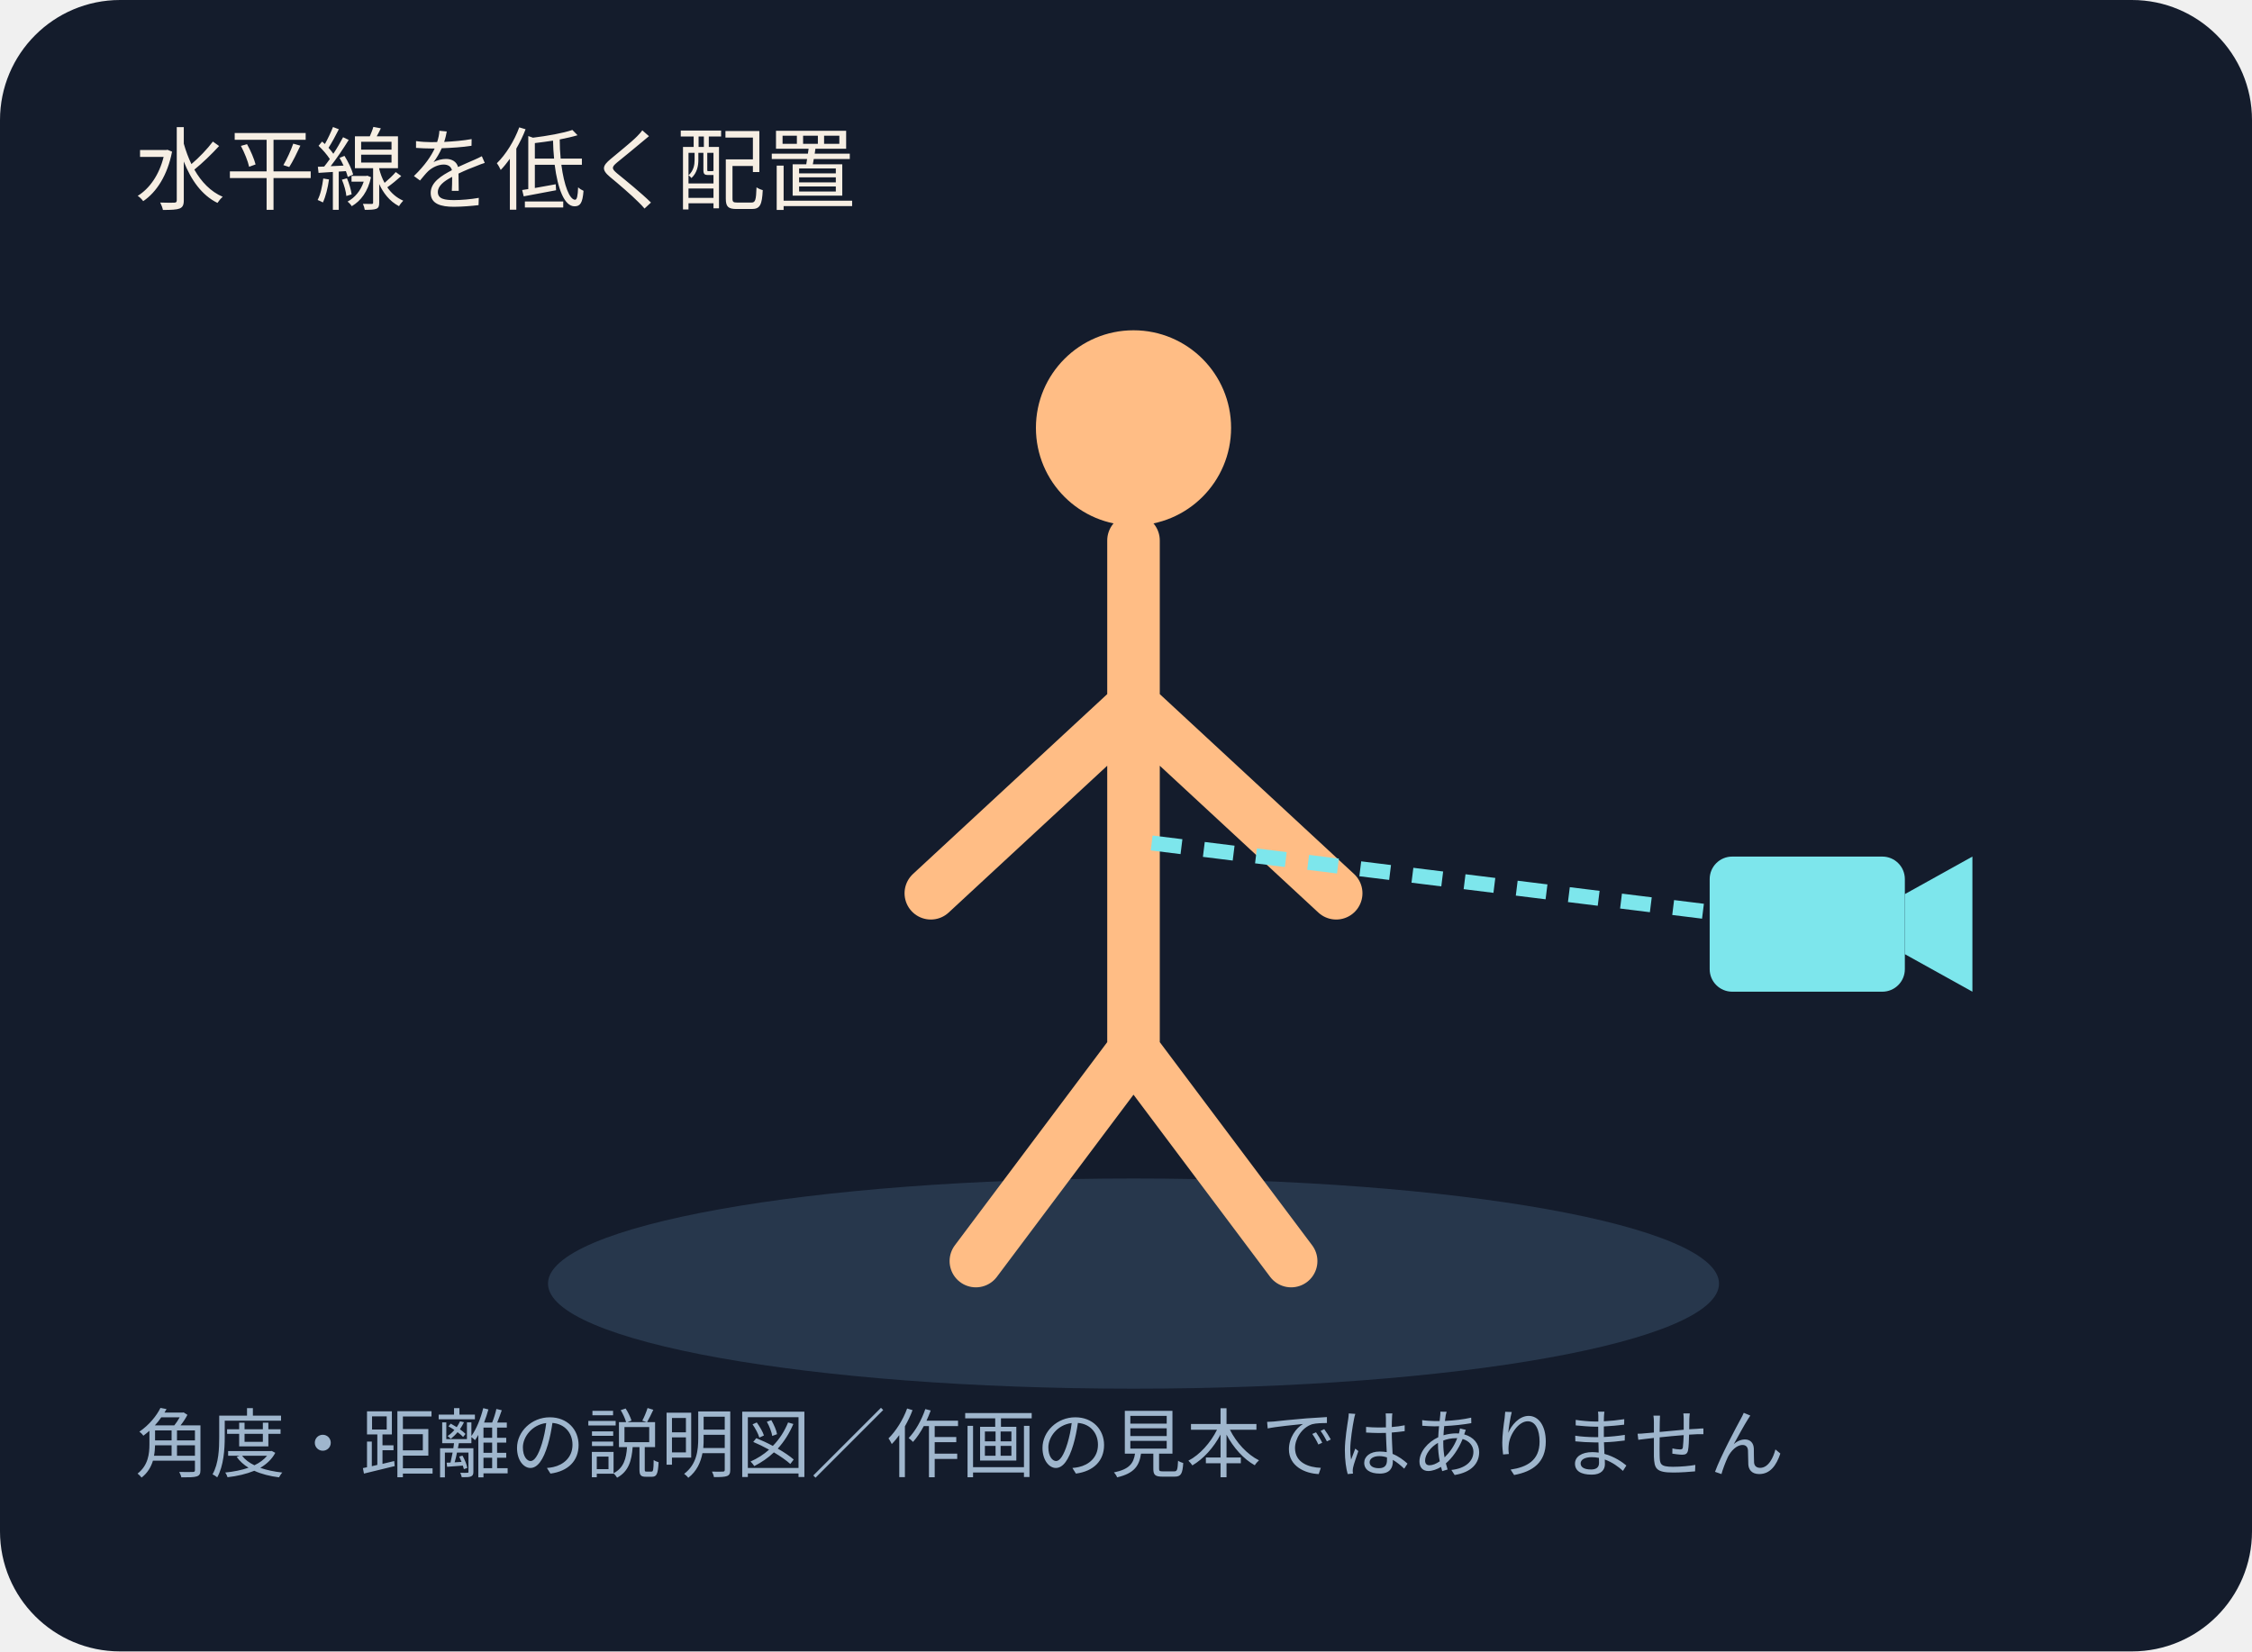
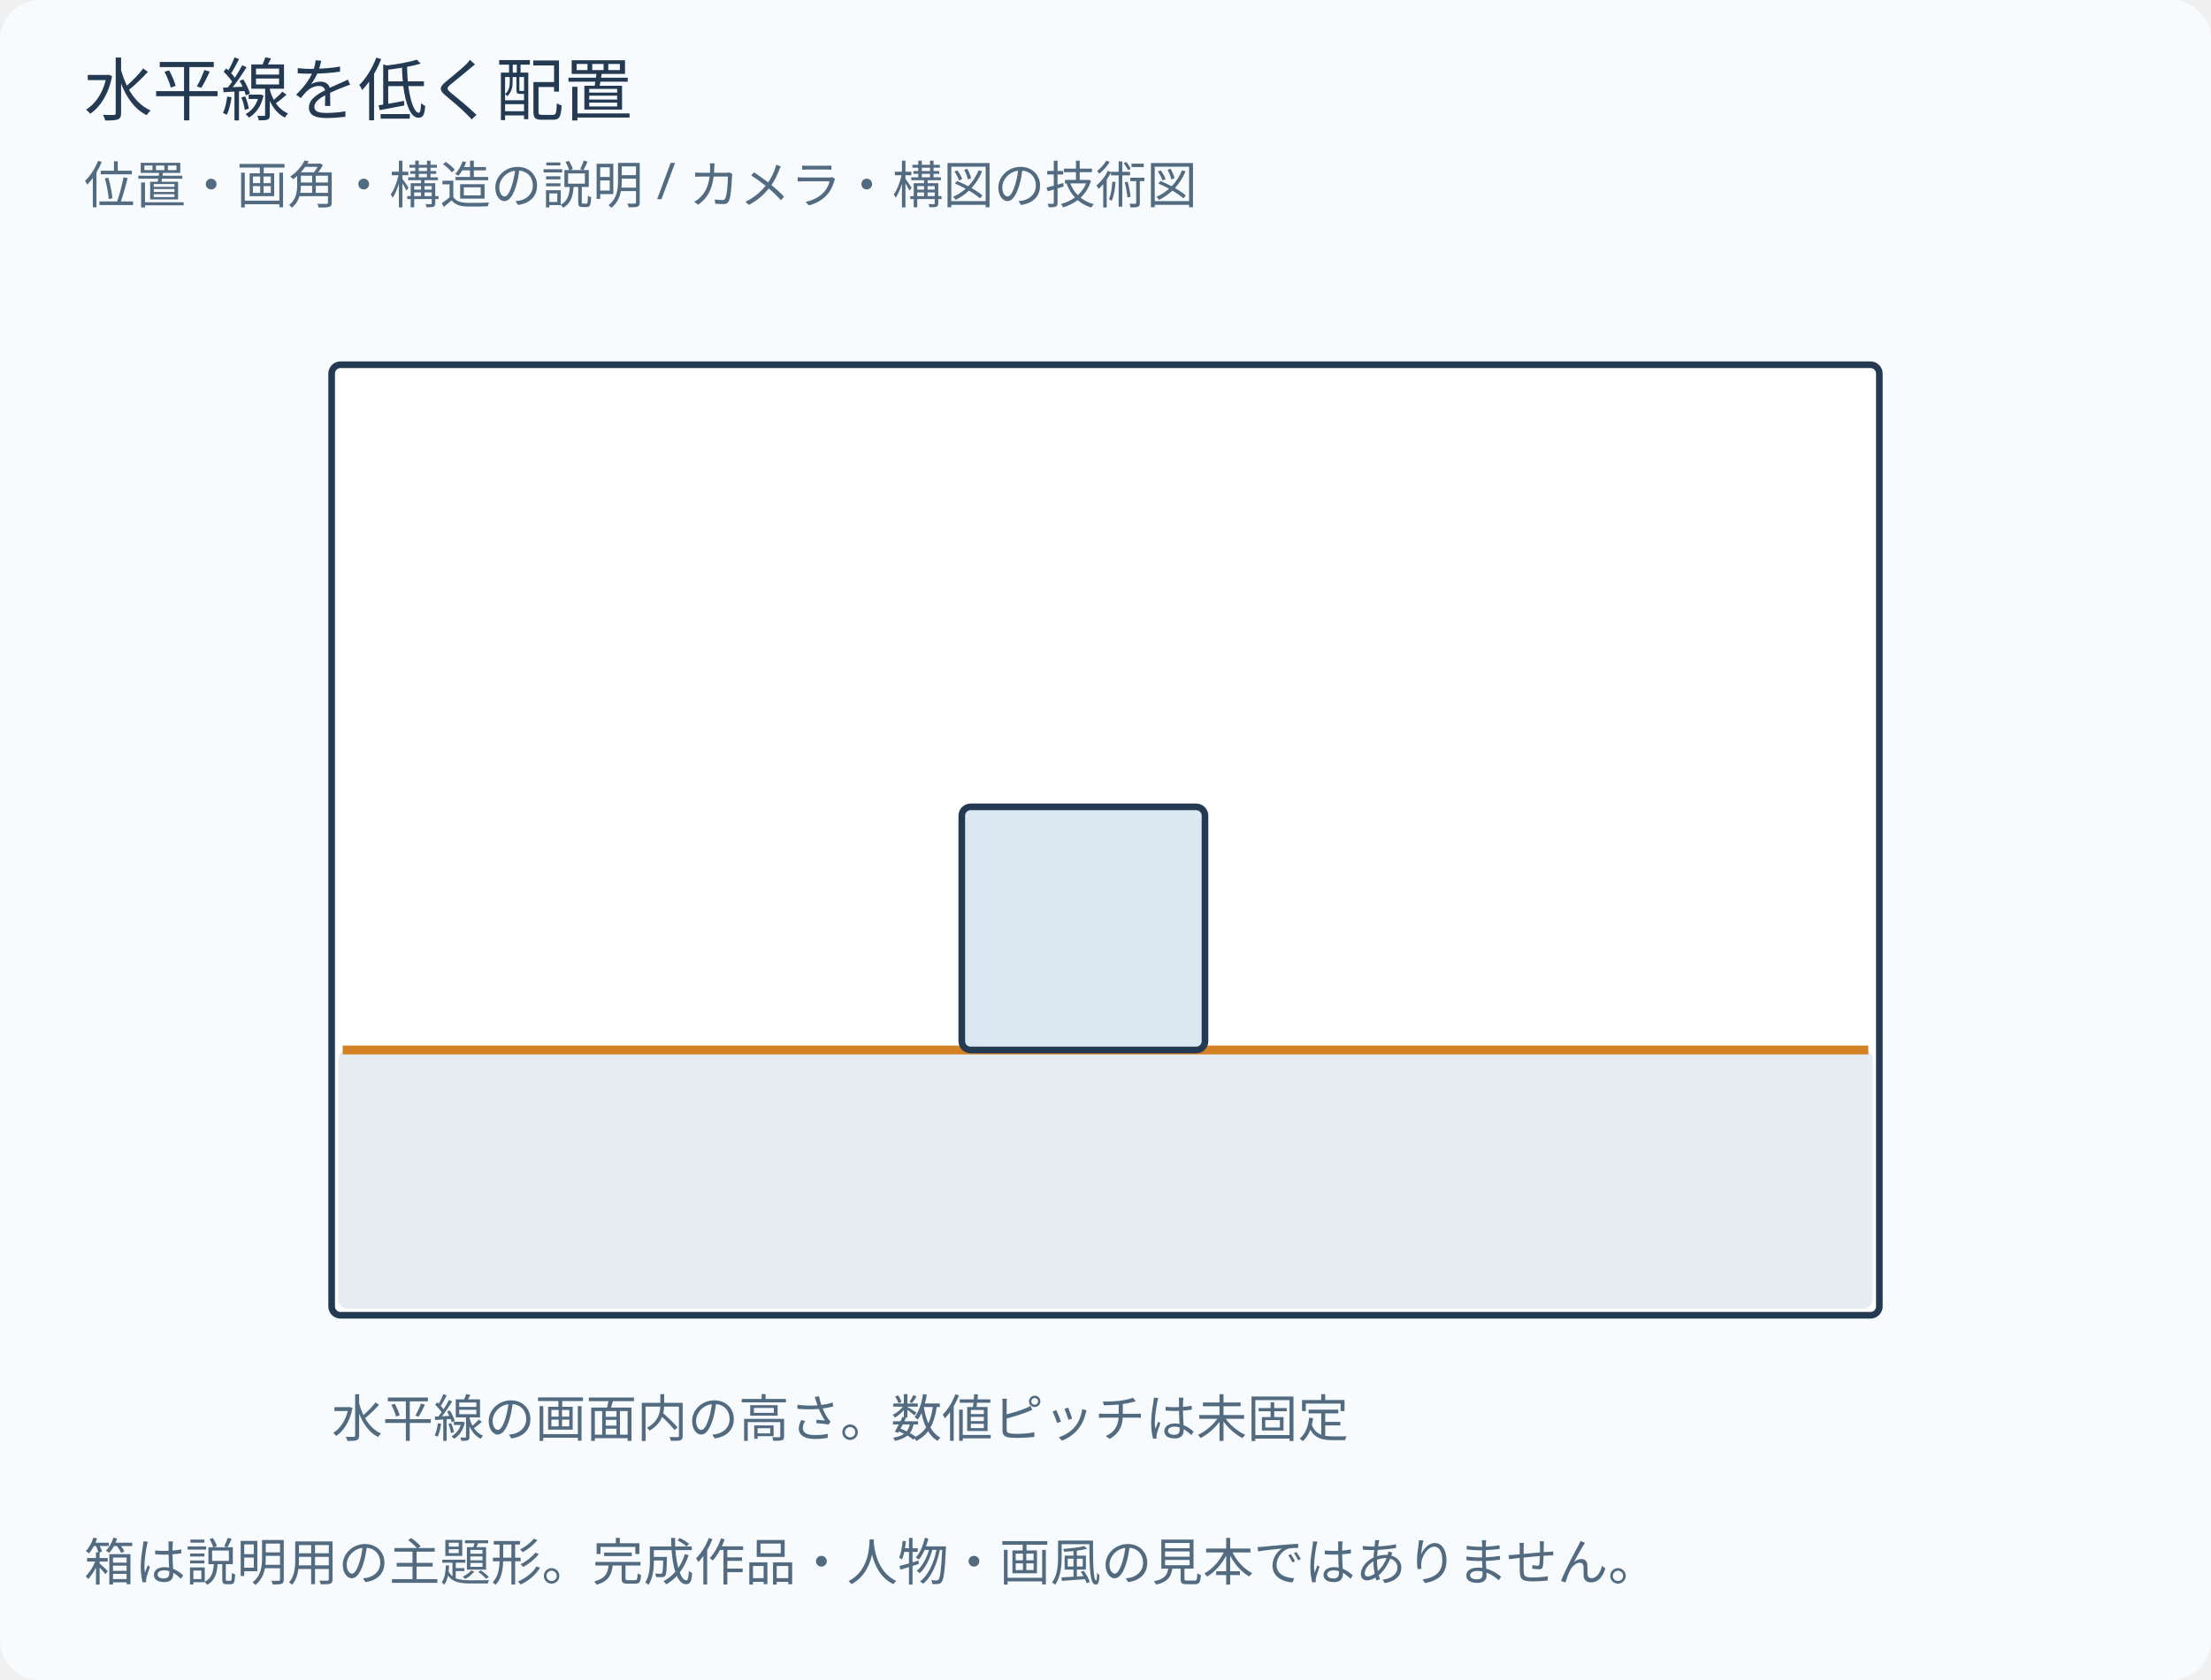
- <svg xmlns="http://www.w3.org/2000/svg" width="600" height="440" viewBox="0 0 300 220">
-   <rect width="300" height="220" rx="16" fill="#141c2c" />
-   <text x="18" y="27" fill="#f6eee3" font-family="sans-serif" font-size="12">水平線を低く配置</text>
-   <ellipse cx="151" cy="171" rx="78" ry="14" fill="#27374c" />
-   <path d="M151 72v68m0-46l-27 25m27-25l27 25m-27 21l-21 28m21-28l21 28" stroke="#ffbd85" stroke-width="7" stroke-linecap="round" fill="none" />
-   <circle cx="151" cy="57" r="13" fill="#ffbd85" />
-   <path d="M240.754 123.113L151 112" stroke="#7de6ec" stroke-width="2" stroke-dasharray="4 3" />
-   <g transform="translate(227.7542 114.1135) rotate(0 13 9)">
-     <rect width="26" height="18" rx="3" fill="#7de6ec" />
-     <path d="M26 5l9-5v18l-9-5" fill="#7de6ec" />
-   </g>
-   <text x="18" y="196" fill="#9fb6cd" font-family="sans-serif" font-size="10">角度・距離の説明図／作画の見本ではありません</text>
+ <svg xmlns="http://www.w3.org/2000/svg" width="1000" height="760" viewBox="0 0 1000 760" role="img" aria-labelledby="diagram-title diagram-desc" data-diagram-kind="layout">
+   <rect width="1000" height="760" rx="18" fill="#f8fbfe" />
+   <text x="38" y="52" font-size="31" fill="#233a52" text-anchor="start" font-family="sans-serif">水平線を低く配置</text>
+   <text x="38" y="92" font-size="23" fill="#536b80" text-anchor="start" font-family="sans-serif">位置・画角・構造の説明 / カメラ・構図の技術図</text>
+   <rect id="image-frame" x="150" y="165" width="700" height="430" rx="4" fill="#ffffff" stroke="#233a52" stroke-width="3" />
+   <rect x="153" y="475" width="694" height="117" rx="4" fill="#e5ecf2" stroke="none" stroke-width="3" />
+   <line id="horizon" x1="155" y1="475" x2="845" y2="475" stroke="#d38122" stroke-width="4" />
+   <rect id="subject-shape" x="435" y="365" width="110" height="110" rx="4" fill="#dce8f1" stroke="#233a52" stroke-width="3" />
+   <text x="150" y="650" font-size="23" fill="#536b80" text-anchor="start" font-family="sans-serif">水平線の画面内の高さ。数値ピッチは未固定</text>
+   <text x="38" y="715" font-size="23" fill="#536b80" text-anchor="start" font-family="sans-serif">箱は説明用の主題形。完成作品・人物・画風の見本ではありません。</text>
</svg>
